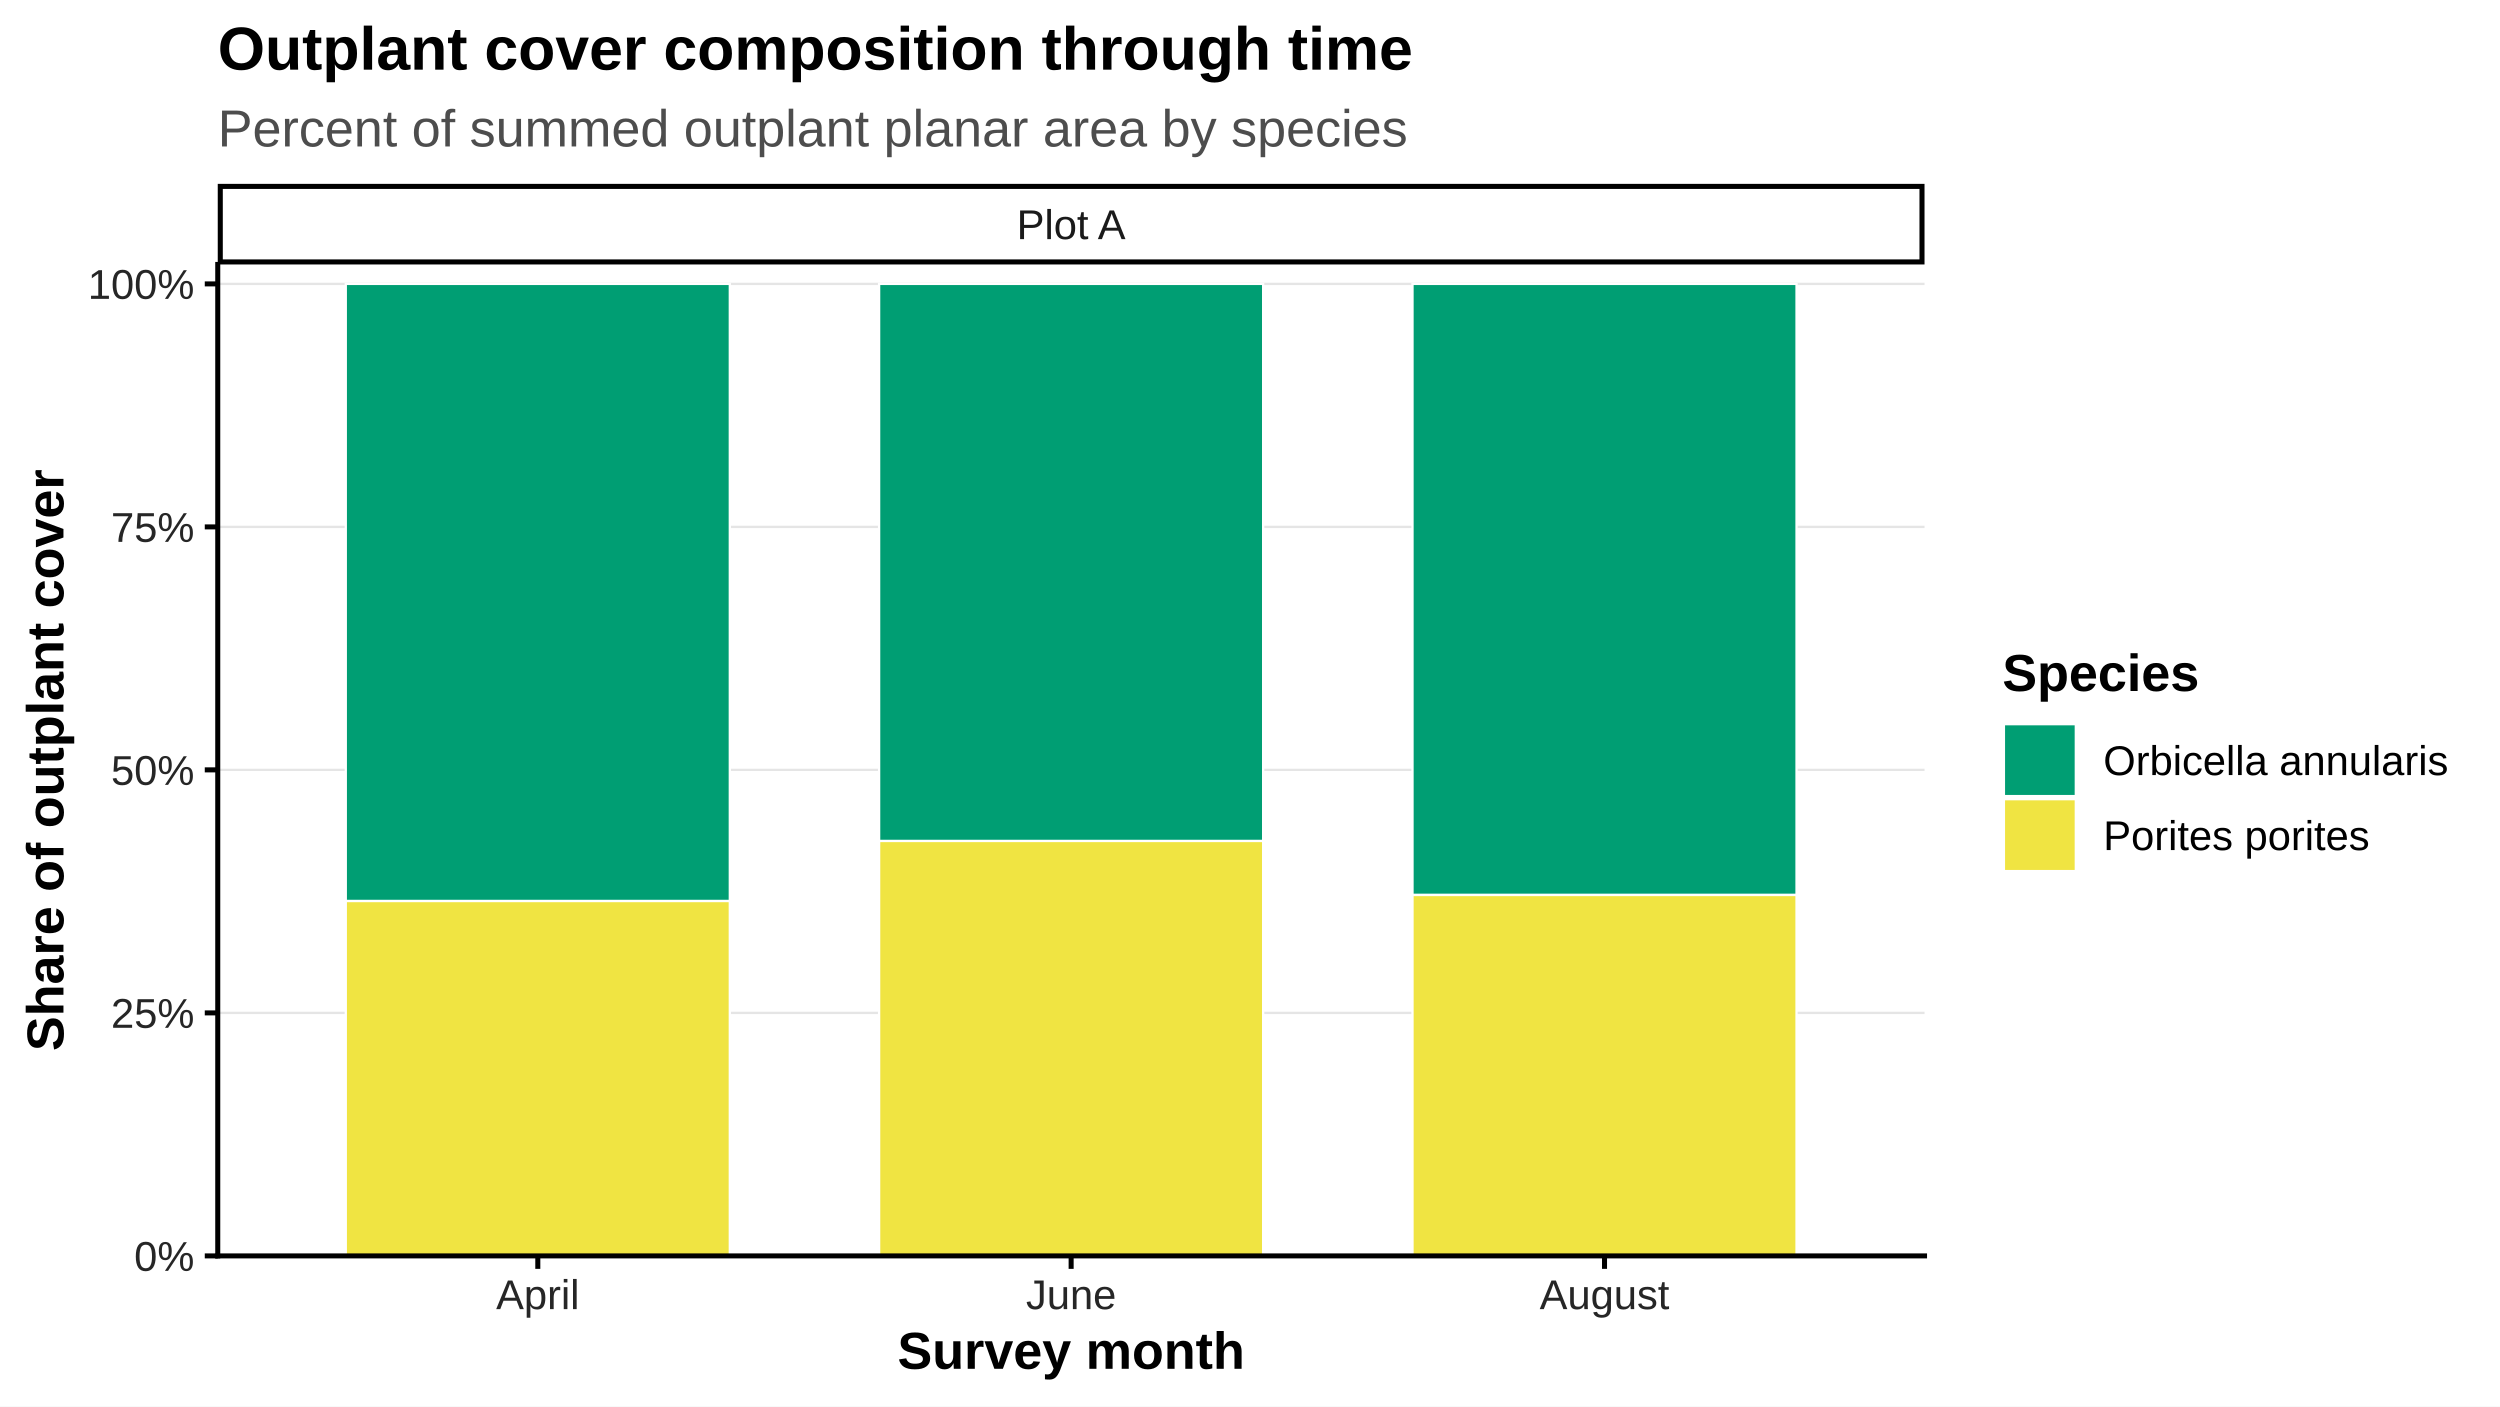
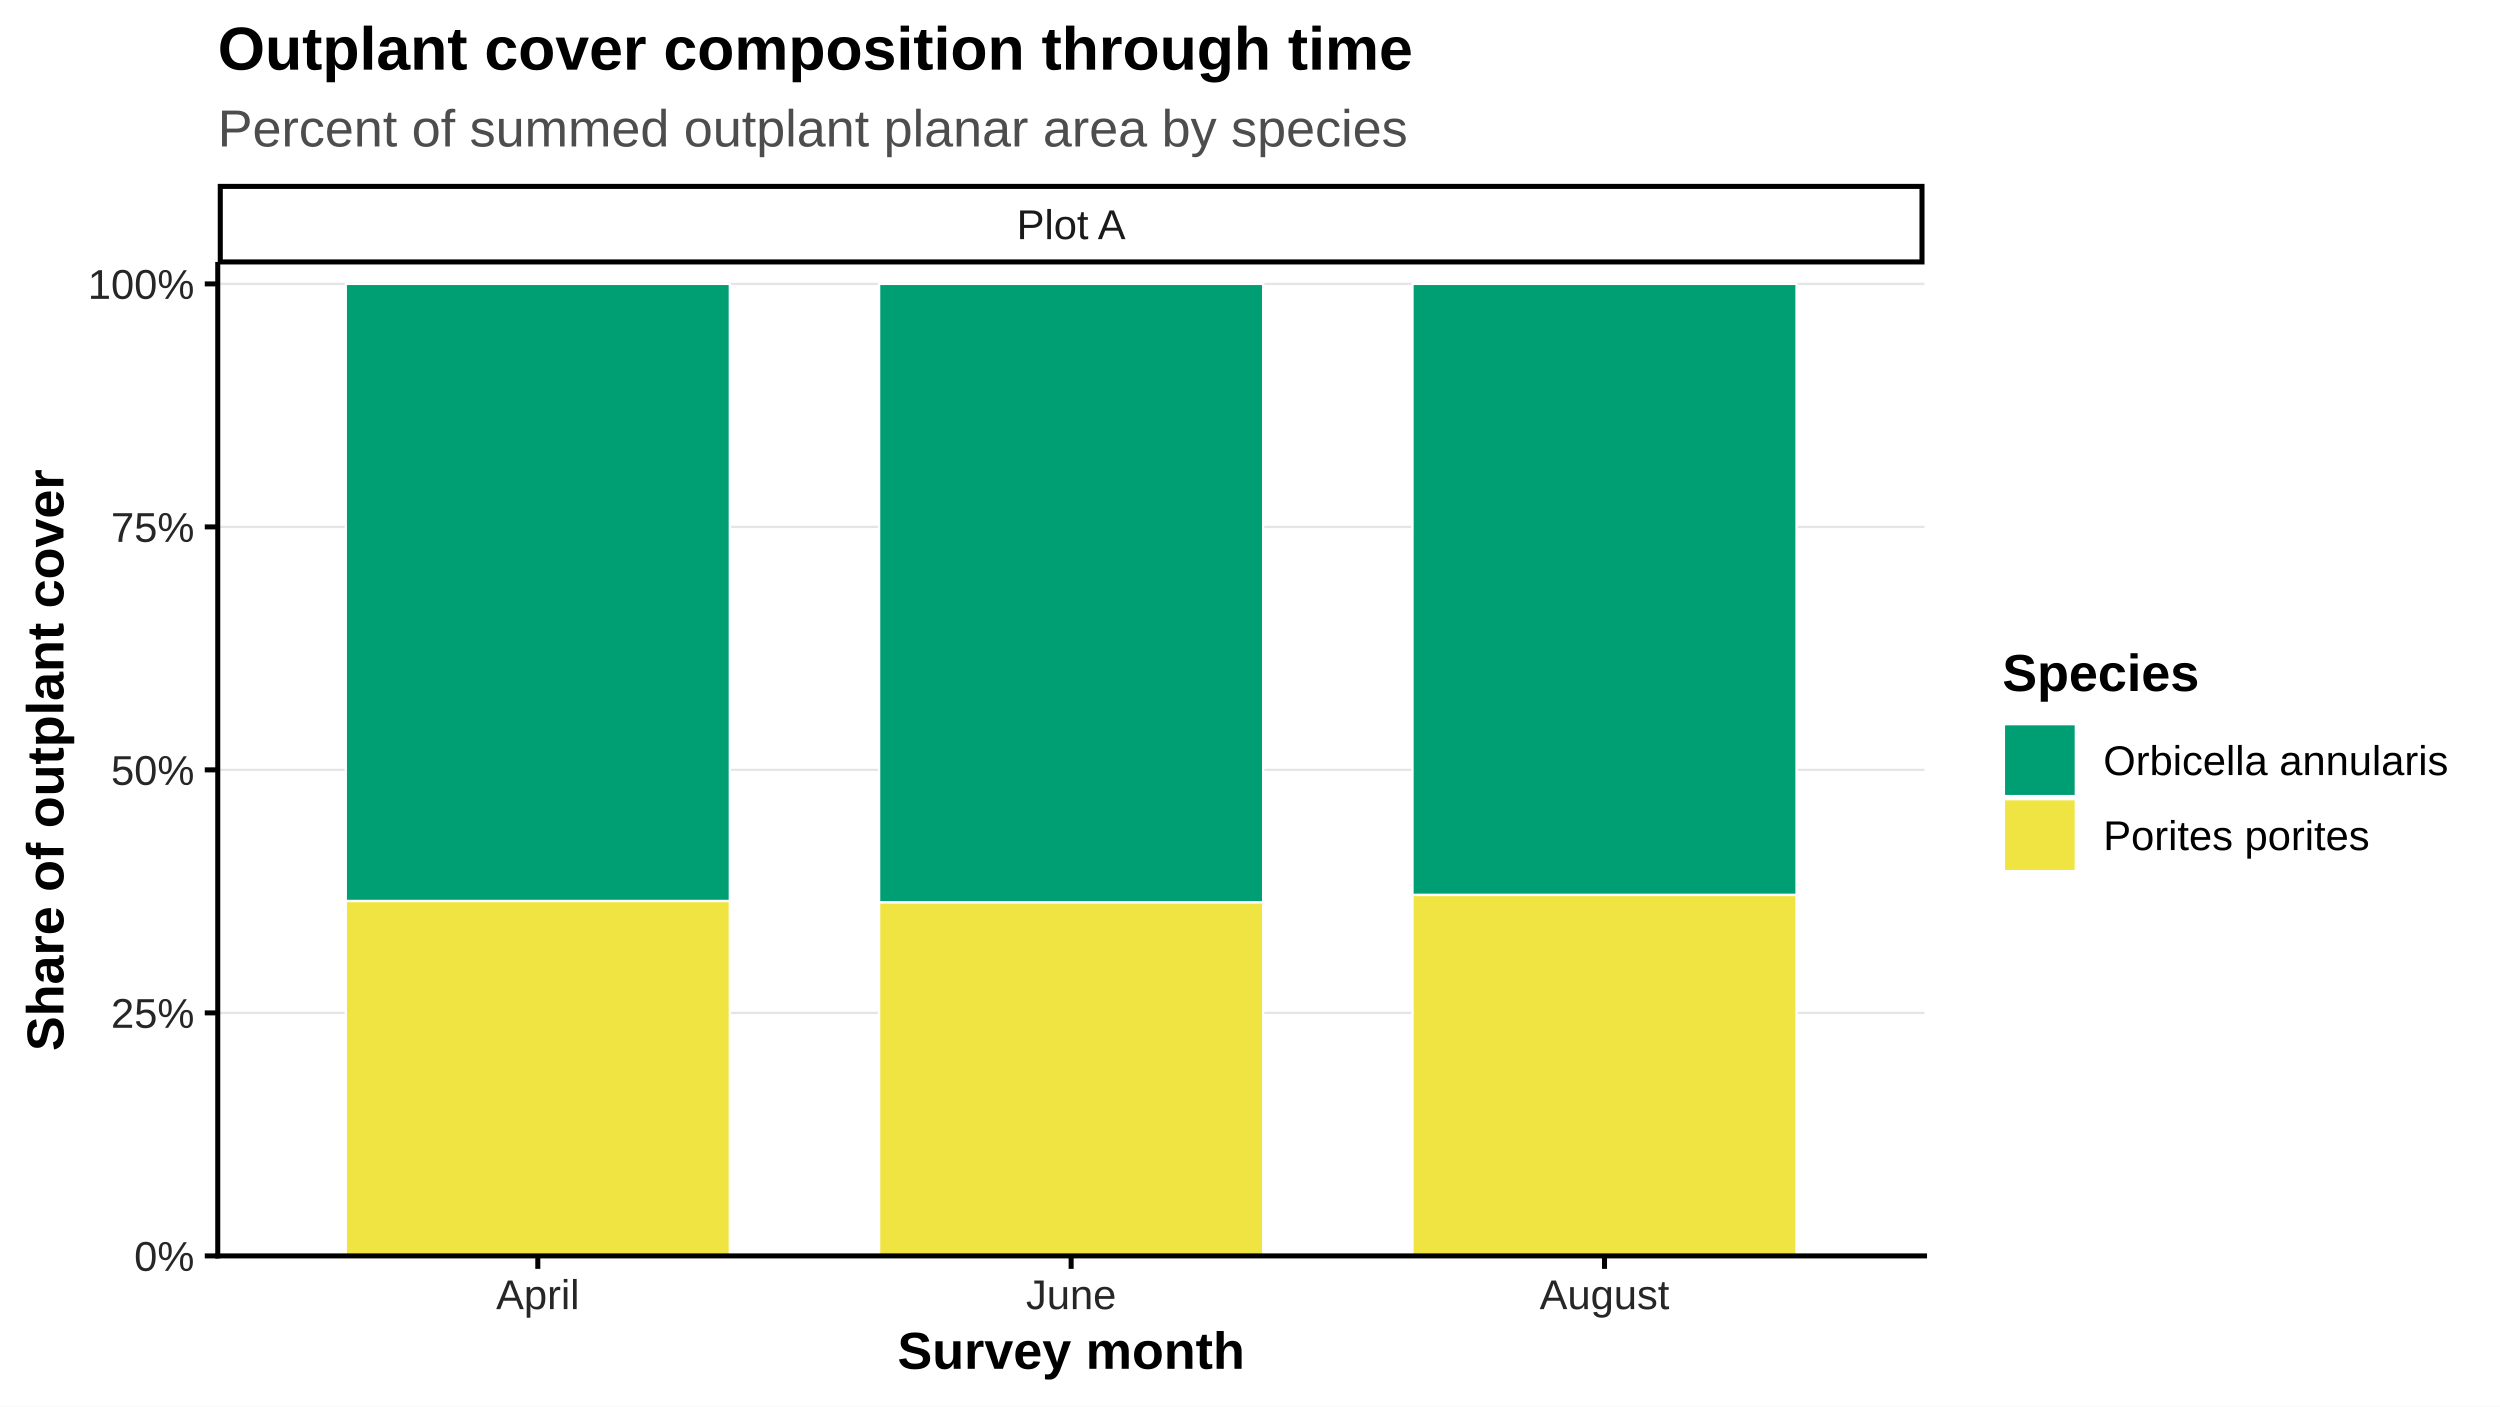
<svg xmlns="http://www.w3.org/2000/svg" class="svglite" width="576.00pt" height="324.00pt" viewBox="0 0 576.00 324.00">
  <defs>
    <style type="text/css">
    .svglite line, .svglite polyline, .svglite polygon, .svglite path, .svglite rect, .svglite circle {
      fill: none;
      stroke: #000000;
      stroke-linecap: round;
      stroke-linejoin: round;
      stroke-miterlimit: 10.00;
    }
    .svglite text {
      white-space: pre;
    }
  </style>
  </defs>
  <rect width="100%" height="100%" style="stroke: none; fill: #FFFFFF;" />
  <defs>
    <clipPath id="cpMC4wMHw1NzYuMDB8MC4wMHwzMjQuMDA=">
      <rect x="0.00" y="0.00" width="576.00" height="324.00" />
    </clipPath>
  </defs>
  <g clip-path="url(#cpMC4wMHw1NzYuMDB8MC4wMHwzMjQuMDA=)">
    <rect x="0.00" y="0.00" width="576.00" height="324.00" style="stroke-width: 1.16; stroke: #FFFFFF; fill: #FFFFFF;" />
  </g>
  <defs>
    <clipPath id="cpNTAuMTd8NDQzLjQxfDYwLjkzfDI4OS4zNg==">
      <rect x="50.17" y="60.93" width="393.24" height="228.42" />
    </clipPath>
  </defs>
  <g clip-path="url(#cpNTAuMTd8NDQzLjQxfDYwLjkzfDI4OS4zNg==)">
    <rect x="50.17" y="60.93" width="393.24" height="228.42" style="stroke-width: 1.16; stroke: none; fill: #FFFFFF;" />
    <polyline points="50.17,289.36 443.41,289.36 " style="stroke-width: 0.53; stroke: #E5E5E5; stroke-linecap: butt;" />
    <polyline points="50.17,233.37 443.41,233.37 " style="stroke-width: 0.53; stroke: #E5E5E5; stroke-linecap: butt;" />
    <polyline points="50.17,177.38 443.41,177.38 " style="stroke-width: 0.53; stroke: #E5E5E5; stroke-linecap: butt;" />
    <polyline points="50.17,121.40 443.41,121.40 " style="stroke-width: 0.53; stroke: #E5E5E5; stroke-linecap: butt;" />
    <polyline points="50.17,65.41 443.41,65.41 " style="stroke-width: 0.53; stroke: #E5E5E5; stroke-linecap: butt;" />
    <rect x="79.67" y="65.41" width="88.48" height="142.19" style="stroke-width: 0.53; stroke: #FFFFFF; stroke-linecap: butt; stroke-linejoin: miter; fill: #009E73;" />
    <rect x="79.67" y="207.60" width="88.48" height="81.76" style="stroke-width: 0.53; stroke: #FFFFFF; stroke-linecap: butt; stroke-linejoin: miter; fill: #F0E442;" />
-     <rect x="202.55" y="65.41" width="88.48" height="128.36" style="stroke-width: 0.53; stroke: #FFFFFF; stroke-linecap: butt; stroke-linejoin: miter; fill: #009E73;" />
-     <rect x="202.55" y="193.77" width="88.48" height="95.59" style="stroke-width: 0.53; stroke: #FFFFFF; stroke-linecap: butt; stroke-linejoin: miter; fill: #F0E442;" />
+     <rect x="202.55" y="65.41" width="88.48" height="142.52" style="stroke-width: 0.53; stroke: #FFFFFF; stroke-linecap: butt; stroke-linejoin: miter; fill: #009E73;" />
+     <rect x="202.55" y="207.93" width="88.48" height="81.42" style="stroke-width: 0.53; stroke: #FFFFFF; stroke-linecap: butt; stroke-linejoin: miter; fill: #F0E442;" />
    <rect x="325.44" y="65.41" width="88.48" height="140.79" style="stroke-width: 0.53; stroke: #FFFFFF; stroke-linecap: butt; stroke-linejoin: miter; fill: #009E73;" />
    <rect x="325.44" y="206.20" width="88.48" height="83.16" style="stroke-width: 0.53; stroke: #FFFFFF; stroke-linecap: butt; stroke-linejoin: miter; fill: #F0E442;" />
  </g>
  <g clip-path="url(#cpMC4wMHw1NzYuMDB8MC4wMHwzMjQuMDA=)">
</g>
  <defs>
    <clipPath id="cpNTAuMTd8NDQzLjQxfDQyLjM2fDYwLjkz">
      <rect x="50.17" y="42.36" width="393.24" height="18.57" />
    </clipPath>
  </defs>
  <g clip-path="url(#cpNTAuMTd8NDQzLjQxfDQyLjM2fDYwLjkz)">
    <rect x="50.17" y="42.36" width="393.24" height="18.57" style="stroke-width: 2.33; fill: #FFFFFF;" />
    <text x="246.79" y="55.09" text-anchor="middle" style="font-size: 9.60px;fill: #1A1A1A; font-family: &quot;Arial&quot;;" textLength="25.60px" lengthAdjust="spacingAndGlyphs">Plot A</text>
  </g>
  <g clip-path="url(#cpMC4wMHw1NzYuMDB8MC4wMHwzMjQuMDA=)">
    <polyline points="50.17,289.36 443.41,289.36 " style="stroke-width: 1.16; stroke-linecap: square;" />
    <polyline points="123.91,292.35 123.91,289.36 " style="stroke-width: 1.16; stroke-linecap: butt;" />
    <polyline points="246.79,292.35 246.79,289.36 " style="stroke-width: 1.16; stroke-linecap: butt;" />
    <polyline points="369.68,292.35 369.68,289.36 " style="stroke-width: 1.16; stroke-linecap: butt;" />
    <text x="123.91" y="301.62" text-anchor="middle" style="font-size: 9.60px;fill: #262626; font-family: &quot;Arial&quot;;" textLength="19.20px" lengthAdjust="spacingAndGlyphs">April</text>
    <text x="246.79" y="301.62" text-anchor="middle" style="font-size: 9.60px;fill: #262626; font-family: &quot;Arial&quot;;" textLength="20.80px" lengthAdjust="spacingAndGlyphs">June</text>
    <text x="369.68" y="301.62" text-anchor="middle" style="font-size: 9.60px;fill: #262626; font-family: &quot;Arial&quot;;" textLength="29.87px" lengthAdjust="spacingAndGlyphs">August</text>
    <polyline points="50.17,289.36 50.17,60.93 " style="stroke-width: 1.16; stroke-linecap: square;" />
    <text x="44.79" y="292.80" text-anchor="end" style="font-size: 9.60px;fill: #262626; font-family: &quot;Arial&quot;;" textLength="13.87px" lengthAdjust="spacingAndGlyphs">0%</text>
    <text x="44.79" y="236.81" text-anchor="end" style="font-size: 9.60px;fill: #262626; font-family: &quot;Arial&quot;;" textLength="19.20px" lengthAdjust="spacingAndGlyphs">25%</text>
    <text x="44.79" y="180.83" text-anchor="end" style="font-size: 9.60px;fill: #262626; font-family: &quot;Arial&quot;;" textLength="19.20px" lengthAdjust="spacingAndGlyphs">50%</text>
    <text x="44.79" y="124.84" text-anchor="end" style="font-size: 9.60px;fill: #262626; font-family: &quot;Arial&quot;;" textLength="19.20px" lengthAdjust="spacingAndGlyphs">75%</text>
    <text x="44.79" y="68.85" text-anchor="end" style="font-size: 9.60px;fill: #262626; font-family: &quot;Arial&quot;;" textLength="24.54px" lengthAdjust="spacingAndGlyphs">100%</text>
    <polyline points="47.18,289.36 50.17,289.36 " style="stroke-width: 1.16; stroke-linecap: butt;" />
    <polyline points="47.18,233.37 50.17,233.37 " style="stroke-width: 1.16; stroke-linecap: butt;" />
    <polyline points="47.18,177.38 50.17,177.38 " style="stroke-width: 1.16; stroke-linecap: butt;" />
    <polyline points="47.18,121.40 50.17,121.40 " style="stroke-width: 1.16; stroke-linecap: butt;" />
    <polyline points="47.18,65.41 50.17,65.41 " style="stroke-width: 1.16; stroke-linecap: butt;" />
    <text x="246.79" y="315.37" text-anchor="middle" style="font-size: 12.00px; font-weight: bold; font-family: &quot;Arial&quot;;" textLength="80.02px" lengthAdjust="spacingAndGlyphs">Survey month</text>
    <text transform="translate(14.62,175.15) rotate(-90)" text-anchor="middle" style="font-size: 12.00px; font-weight: bold; font-family: &quot;Arial&quot;;" textLength="134.03px" lengthAdjust="spacingAndGlyphs">Share of outplant cover</text>
    <rect x="455.36" y="143.25" width="114.66" height="63.78" style="stroke-width: 1.16; stroke: none; fill: #FFFFFF;" />
    <text x="461.34" y="159.20" style="font-size: 12.00px; font-weight: bold; font-family: &quot;Arial&quot;;" textLength="45.37px" lengthAdjust="spacingAndGlyphs">Species</text>
    <rect x="461.34" y="166.50" width="17.28" height="17.28" style="stroke-width: 1.16; stroke: none; fill: #FFFFFF;" />
    <rect x="461.70" y="166.85" width="16.57" height="16.57" style="stroke-width: 0.53; stroke: #FFFFFF; stroke-linecap: butt; stroke-linejoin: miter; fill: #009E73;" />
    <rect x="461.34" y="183.78" width="17.28" height="17.28" style="stroke-width: 1.16; stroke: none; fill: #FFFFFF;" />
    <rect x="461.70" y="184.13" width="16.57" height="16.57" style="stroke-width: 0.53; stroke: #FFFFFF; stroke-linecap: butt; stroke-linejoin: miter; fill: #F0E442;" />
    <text x="484.60" y="178.58" style="font-size: 9.60px; font-family: &quot;Arial&quot;;" textLength="79.44px" lengthAdjust="spacingAndGlyphs">Orbicella annularis</text>
    <text x="484.60" y="195.86" style="font-size: 9.60px; font-family: &quot;Arial&quot;;" textLength="61.32px" lengthAdjust="spacingAndGlyphs">Porites porites</text>
    <text x="50.17" y="33.74" style="font-size: 12.00px;fill: #4D4D4D; font-family: &quot;Arial&quot;;" textLength="274.14px" lengthAdjust="spacingAndGlyphs">Percent of summed outplant planar area by species</text>
    <text x="50.17" y="16.05" style="font-size: 14.00px; font-weight: bold; font-family: &quot;Arial&quot;;" textLength="275.21px" lengthAdjust="spacingAndGlyphs">Outplant cover composition through time</text>
  </g>
</svg>
